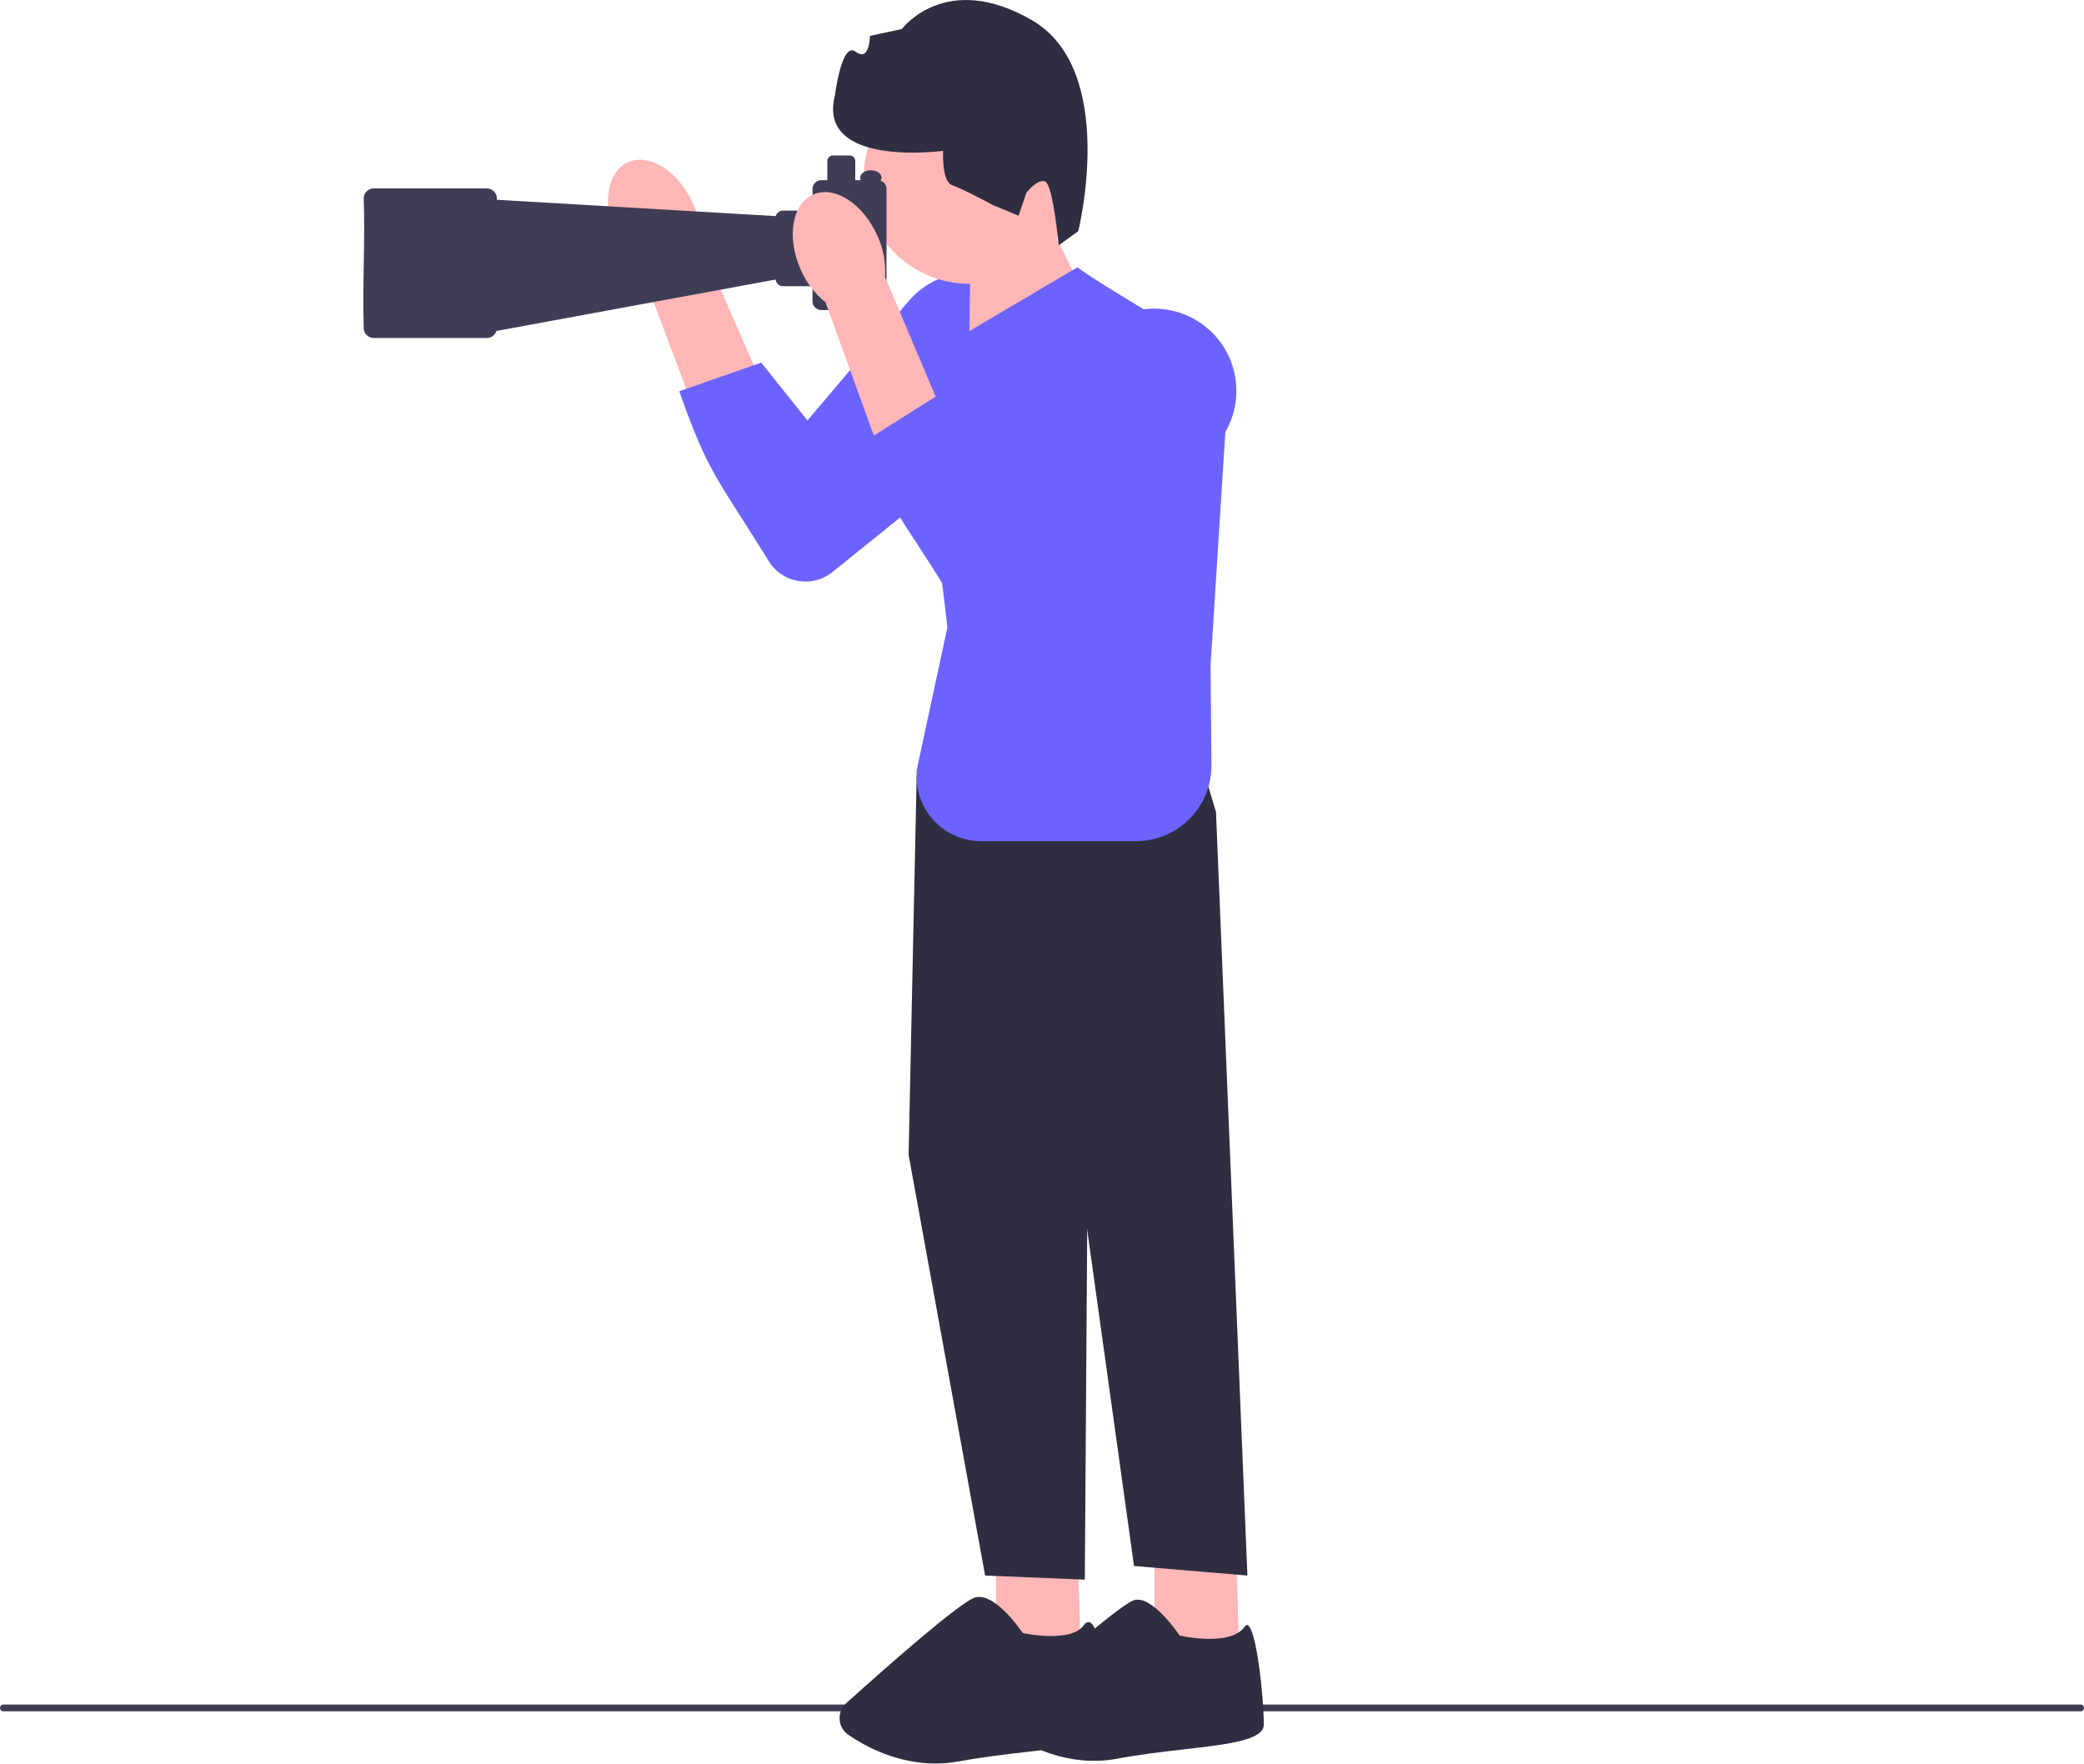
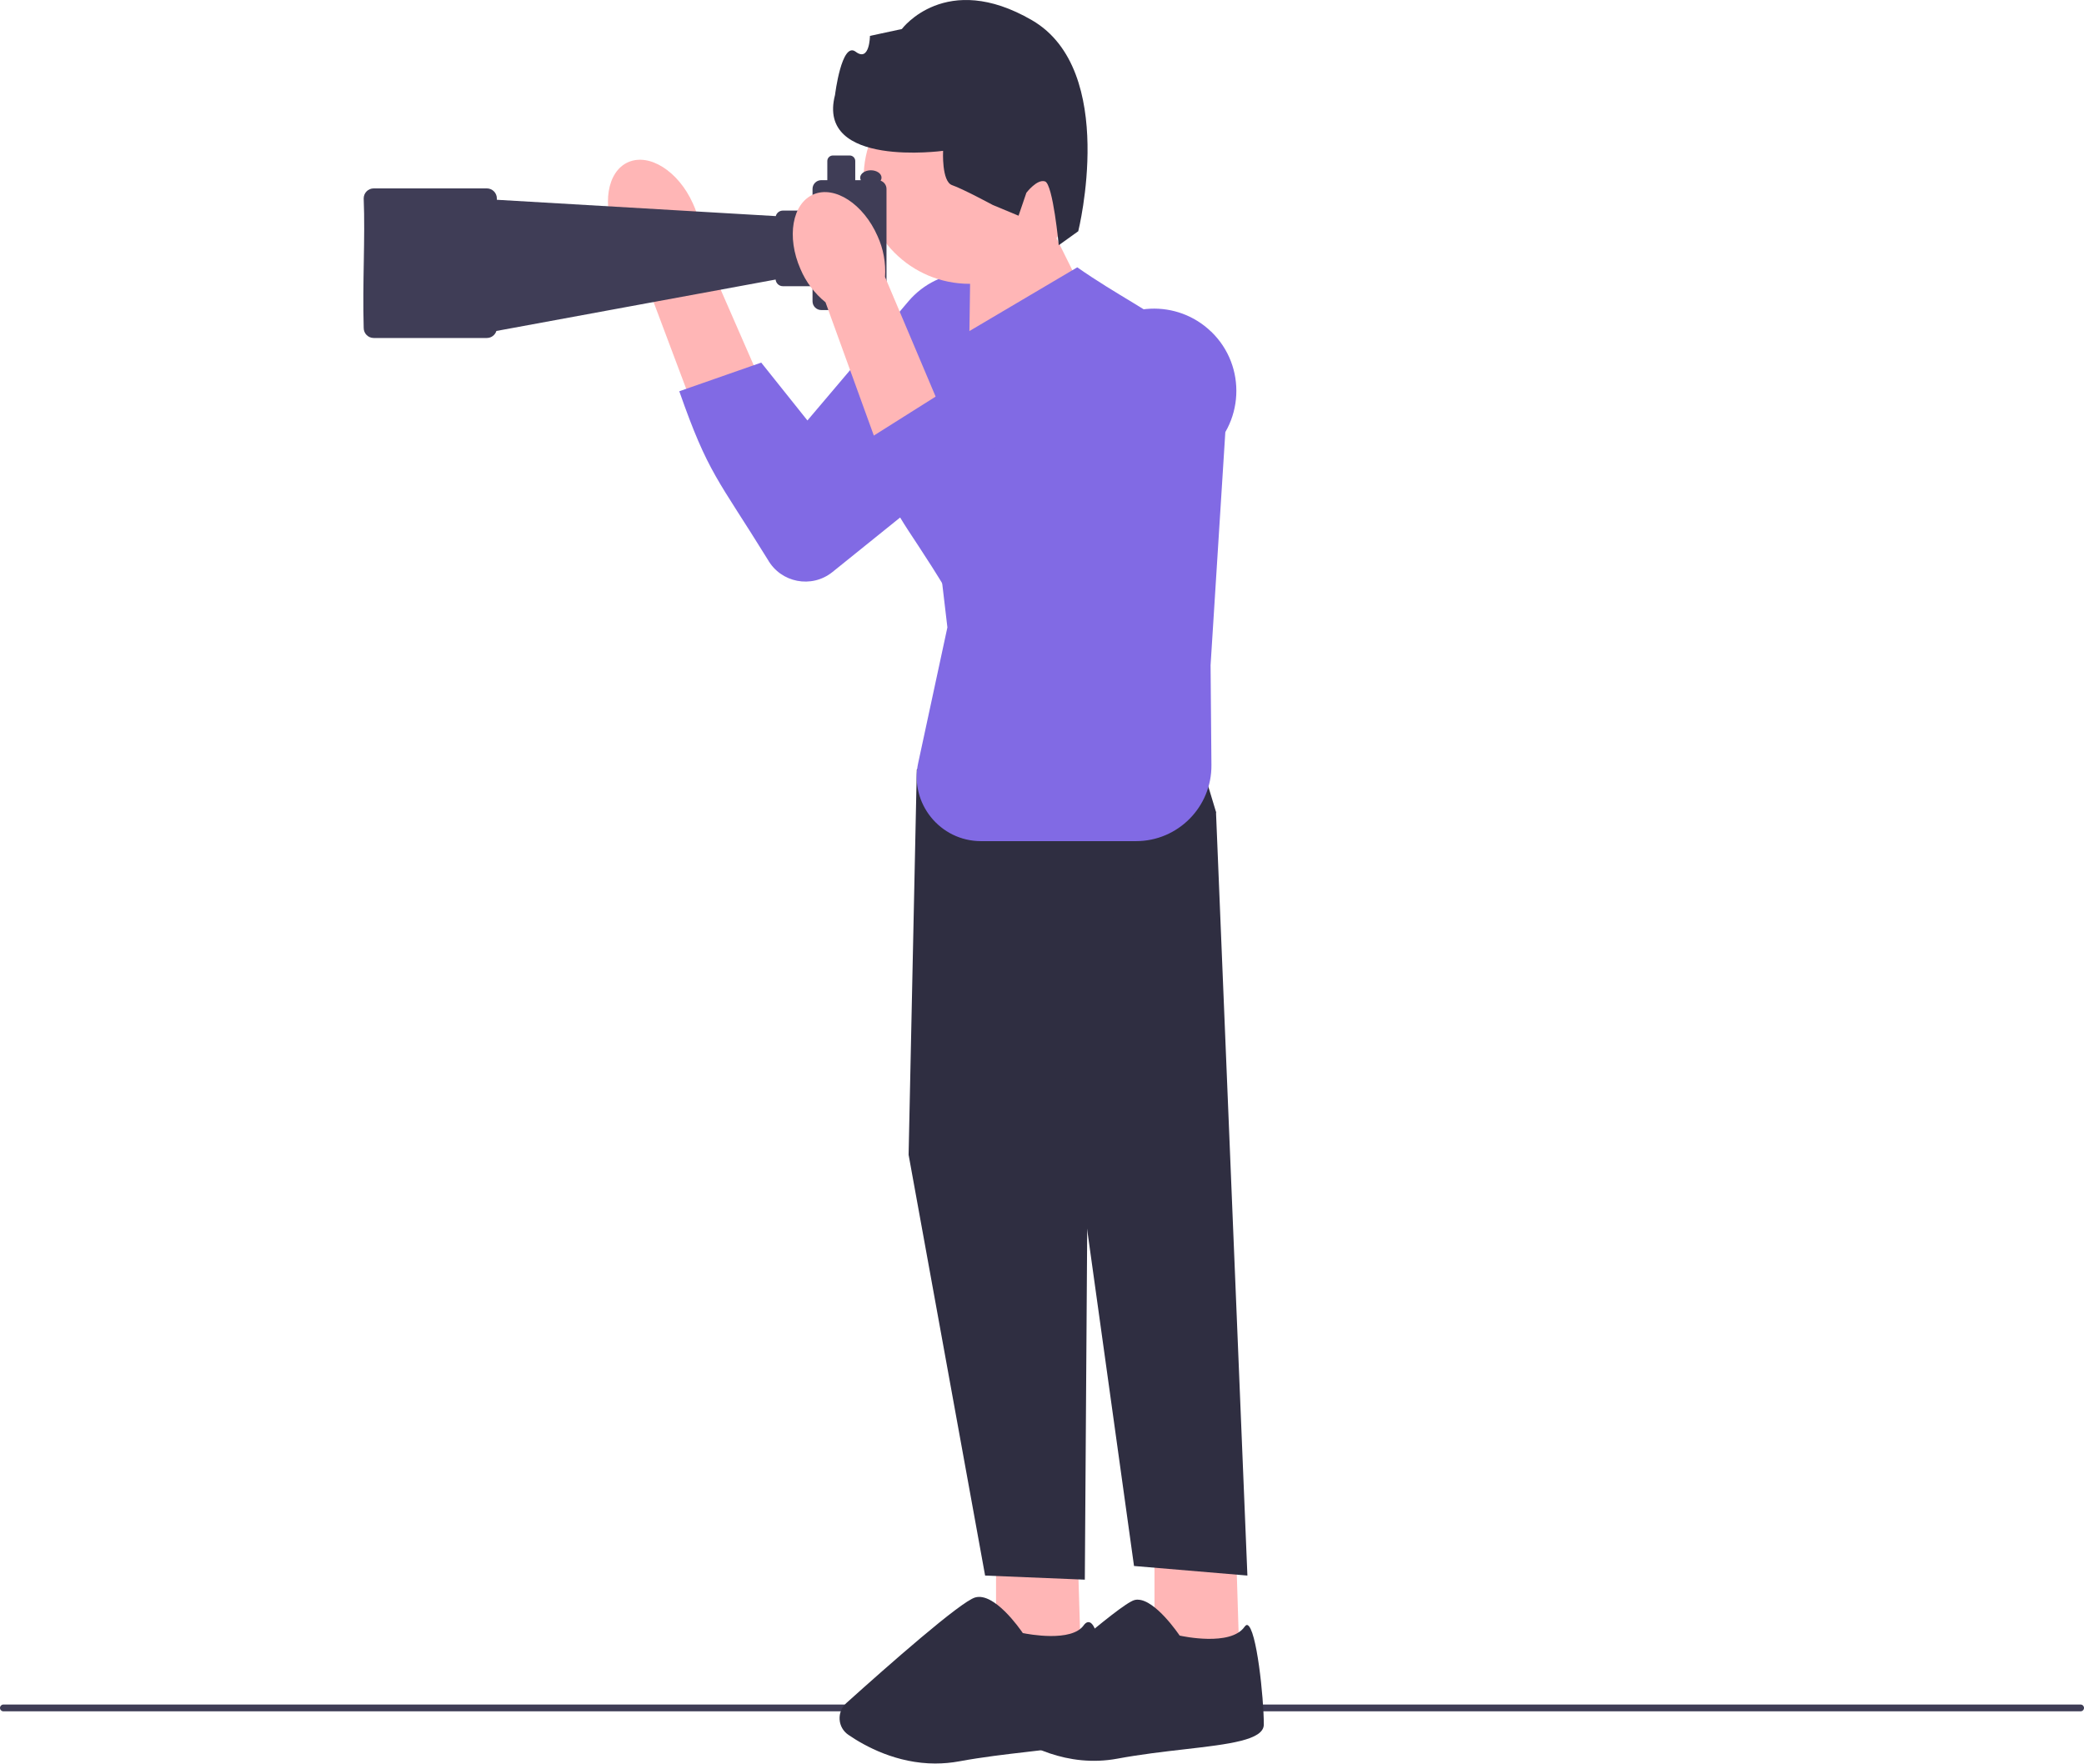
<svg xmlns="http://www.w3.org/2000/svg" width="731.67" height="619.119" viewBox="0 0 731.67 619.119">
  <path d="m0,599.599c0,.66.53,1.19,1.19,1.19h729.29c.66,0,1.19-.53,1.19-1.19s-.53-1.19-1.19-1.19H1.19c-.66,0-1.19.53-1.19,1.19Z" fill="#3f3d56" />
  <polygon points="405.33 539.699 405.33 579.029 435.07 579.989 433.83 539.699 405.33 539.699" fill="#ffb6b6" />
  <path d="m399.45,561.579c-.4,0-.8.05-1.18.16-5.37,1.53-36.43,29.27-45.82,37.73-1.16,1.05-1.78,2.54-1.69,4.1.08,1.55.86,2.96,2.12,3.87,7.12,5.13,21.72,13.25,39.42,9.97,8.14-1.51,16.36-2.46,23.62-3.29,15.53-1.79,27.79-3.21,27.79-8.7,0-9.33-2.56-33.9-5.78-34.93-.29-.09-.63.14-1.02.68-4.92,6.89-21.84,3.23-22.56,3.07l-.19-.04-.11-.16c-.09-.13-8.37-12.44-14.6-12.44h0v-.02h0v0Z" fill="#2f2e41" />
  <polygon points="349.7 539.699 349.7 579.029 379.43 579.989 378.19 539.699 349.7 539.699" fill="#ffb6b6" />
  <polygon points="337.71 258.169 321.88 270.159 319 405.409 345.86 553.129 380.87 554.569 381.83 413.559 426.92 285.029 417.8 254.809 337.71 258.169" fill="#2f2e41" />
  <polygon points="411.57 281.189 426.92 285.029 437.95 553.129 398.14 549.769 371.76 360.319 411.57 281.189" fill="#2f2e41" />
  <path d="m328.47,619.119c-13.65,0-24.73-6.03-30.65-10.1-1.79-1.23-2.9-3.18-3.04-5.35-.14-2.19.71-4.29,2.34-5.76,14.7-13.22,40.12-35.62,45.25-37.09,6.65-1.91,15.58,10.81,16.73,12.5,1.86.38,17.09,3.29,21.38-2.73.82-1.15,1.59-1.2,2.09-1.04,4.59,1.47,6.45,31.03,6.45,35.85,0,6.35-12.01,7.74-28.64,9.66-7.24.84-15.44,1.78-23.55,3.28-2.88.53-5.67.77-8.37.77h0l.01.01Z" fill="#2f2e41" />
-   <path id="uuid-bcebe549-af57-499c-bd7d-dc350147856d-76" d="m216.29,83.179c-5.08-11.22-3.17-22.98,4.27-26.25s17.59,3.18,22.67,14.41c2.09,4.46,3.05,9.36,2.78,14.29l20.9,47.84-23.58,9.46-18.1-48.16c-3.9-3.1-6.97-7.07-8.94-11.58h0s0-.01,0-.01Z" fill="#ffb6b6" />
-   <path d="m360.76,103.489h0c12.74,12.02,11.95,32.52-1.69,43.51l-66.8,53.82c-7.29,5.87-18.11,3.8-22.71-4.36-17.55-28.42-20.86-29.98-31.07-59.1l28.77-10.06,16.22,20.31,35.42-41.78c10.7-12.63,29.81-13.69,41.85-2.34h0l.01-0Z" fill="#6c63ff" />
+   <path id="uuid-bcebe549-af57-499c-bd7d-dc350147856d-305" d="m216.29,83.179c-5.08-11.22-3.17-22.98,4.27-26.25s17.59,3.18,22.67,14.41c2.09,4.46,3.05,9.36,2.78,14.29l20.9,47.84-23.58,9.46-18.1-48.16c-3.9-3.1-6.97-7.07-8.94-11.58h0s0-.01,0-.01Z" fill="#ffb6b6" />
+   <path d="m360.76,103.489h0c12.74,12.02,11.95,32.52-1.69,43.51l-66.8,53.82c-7.29,5.87-18.11,3.8-22.71-4.36-17.55-28.42-20.86-29.98-31.07-59.1l28.77-10.06,16.22,20.31,35.42-41.78c10.7-12.63,29.81-13.69,41.85-2.34h0l.01-0Z" fill="#816ae4" />
  <polygon points="370.6 82.989 381.52 104.999 340.23 124.939 340.73 89.649 370.6 82.989" fill="#ffb6b6" />
  <circle cx="340.37" cy="62.479" r="37.16" fill="#ffb6b6" />
-   <path d="m340.12,116.359l38.1-22.51h0c27.94,19.6,51.21,24.18,51.95,58.3l-5.15,81.39.3,35.05c.13,14.72-11.77,26.71-26.48,26.71h-54.4c-14.4,0-25.12-13.28-22.09-27.36l10.27-47.69-10.97-92.94,18.47-10.97h0v.02h0v0-0Z" fill="#6c63ff" />
+   <path d="m340.12,116.359l38.1-22.51h0c27.94,19.6,51.21,24.18,51.95,58.3l-5.15,81.39.3,35.05c.13,14.72-11.77,26.71-26.48,26.71h-54.4c-14.4,0-25.12-13.28-22.09-27.36l10.27-47.69-10.97-92.94,18.47-10.97h0v.02h0v0-0Z" fill="#816ae4" />
  <path d="m127.69,69.659c0-1.95,1.58-3.52,3.52-3.52h39.71c1.95,0,3.52,1.58,3.52,3.52v.48l97.93,5.73c.28-1.11,1.28-1.94,2.49-1.94h10.41v-7.61c0-1.7,1.38-3.07,3.07-3.07h2.12v-6.72c0-1.07.87-1.94,1.94-1.94h5.93c1.07,0,1.94.87,1.94,1.94v6.72h1.95c-.14-.27-.22-.56-.22-.87,0-1.43,1.68-2.6,3.75-2.6s3.75,1.16,3.75,2.6c0,.37-.12.73-.32,1.05,1.19.42,2.06,1.55,2.06,2.89v39.46c0,1.7-1.38,3.07-3.07,3.07h-19.83c-1.7,0-3.07-1.38-3.07-3.07v-5.3h-10.41c-1.34,0-2.43-1.03-2.55-2.34l-98.03,18.05c-.45,1.43-1.78,2.47-3.36,2.47h-39.71c-1.95,0-3.52-1.58-3.52-3.52-.47-16.1.57-31.39,0-45.48,0,0-0,0-0,0Z" fill="#3f3d56" />
-   <path id="uuid-56498841-4b1e-4105-a308-6339b9438744-77" d="m281.03,94.439c-4.95-11.28-2.9-23.01,4.58-26.2,7.48-3.18,17.55,3.38,22.5,14.67,2.04,4.48,2.94,9.39,2.61,14.32l20.34,48.08-23.69,9.19-17.54-48.37c-3.87-3.14-6.89-7.15-8.8-11.69h0Z" fill="#ffb6b6" />
-   <path d="m425.25,116.439h0c12.6,12.17,11.56,32.66-2.2,43.49l-67.42,53.03c-7.36,5.79-18.15,3.59-22.66-4.62-17.22-28.62-18.61-24.73-28.48-53.97l26.55-16.74,16.42,22.03,35.9-41.36c10.85-12.5,29.97-13.34,41.88-1.85h.01s0-.01,0-.01Z" fill="#6c63ff" />
+   <path id="uuid-56498841-4b1e-4105-a308-6339b9438744-306" d="m281.03,94.439c-4.95-11.28-2.9-23.01,4.58-26.2,7.48-3.18,17.55,3.38,22.5,14.67,2.04,4.48,2.94,9.39,2.61,14.32l20.34,48.08-23.69,9.19-17.54-48.37c-3.87-3.14-6.89-7.15-8.8-11.69h0Z" fill="#ffb6b6" />
+   <path d="m425.25,116.439h0c12.6,12.17,11.56,32.66-2.2,43.49l-67.42,53.03c-7.36,5.79-18.15,3.59-22.66-4.62-17.22-28.62-18.61-24.73-28.48-53.97l26.55-16.74,16.42,22.03,35.9-41.36c10.85-12.5,29.97-13.34,41.88-1.85h.01s0-.01,0-.01Z" fill="#816ae4" />
  <path d="m378.58,81.169l-6.87,4.92s-2.02-21.45-4.81-22.4-6.55,3.99-6.55,3.99l-2.75,8.05-9.09-3.79s-10.52-5.67-14.24-6.94-3.16-12.05-3.16-12.05c0,0-44.64,6.11-37.94-19.62,0,0,2.31-18.93,7.25-15.17s5.01-5.56,5.01-5.56l11.2-2.41s15.37-20.7,45.69-3.09c30.32,17.61,16.25,74.05,16.25,74.05h0v.02s.01,0,.01,0Z" fill="#2f2e41" />
</svg>
